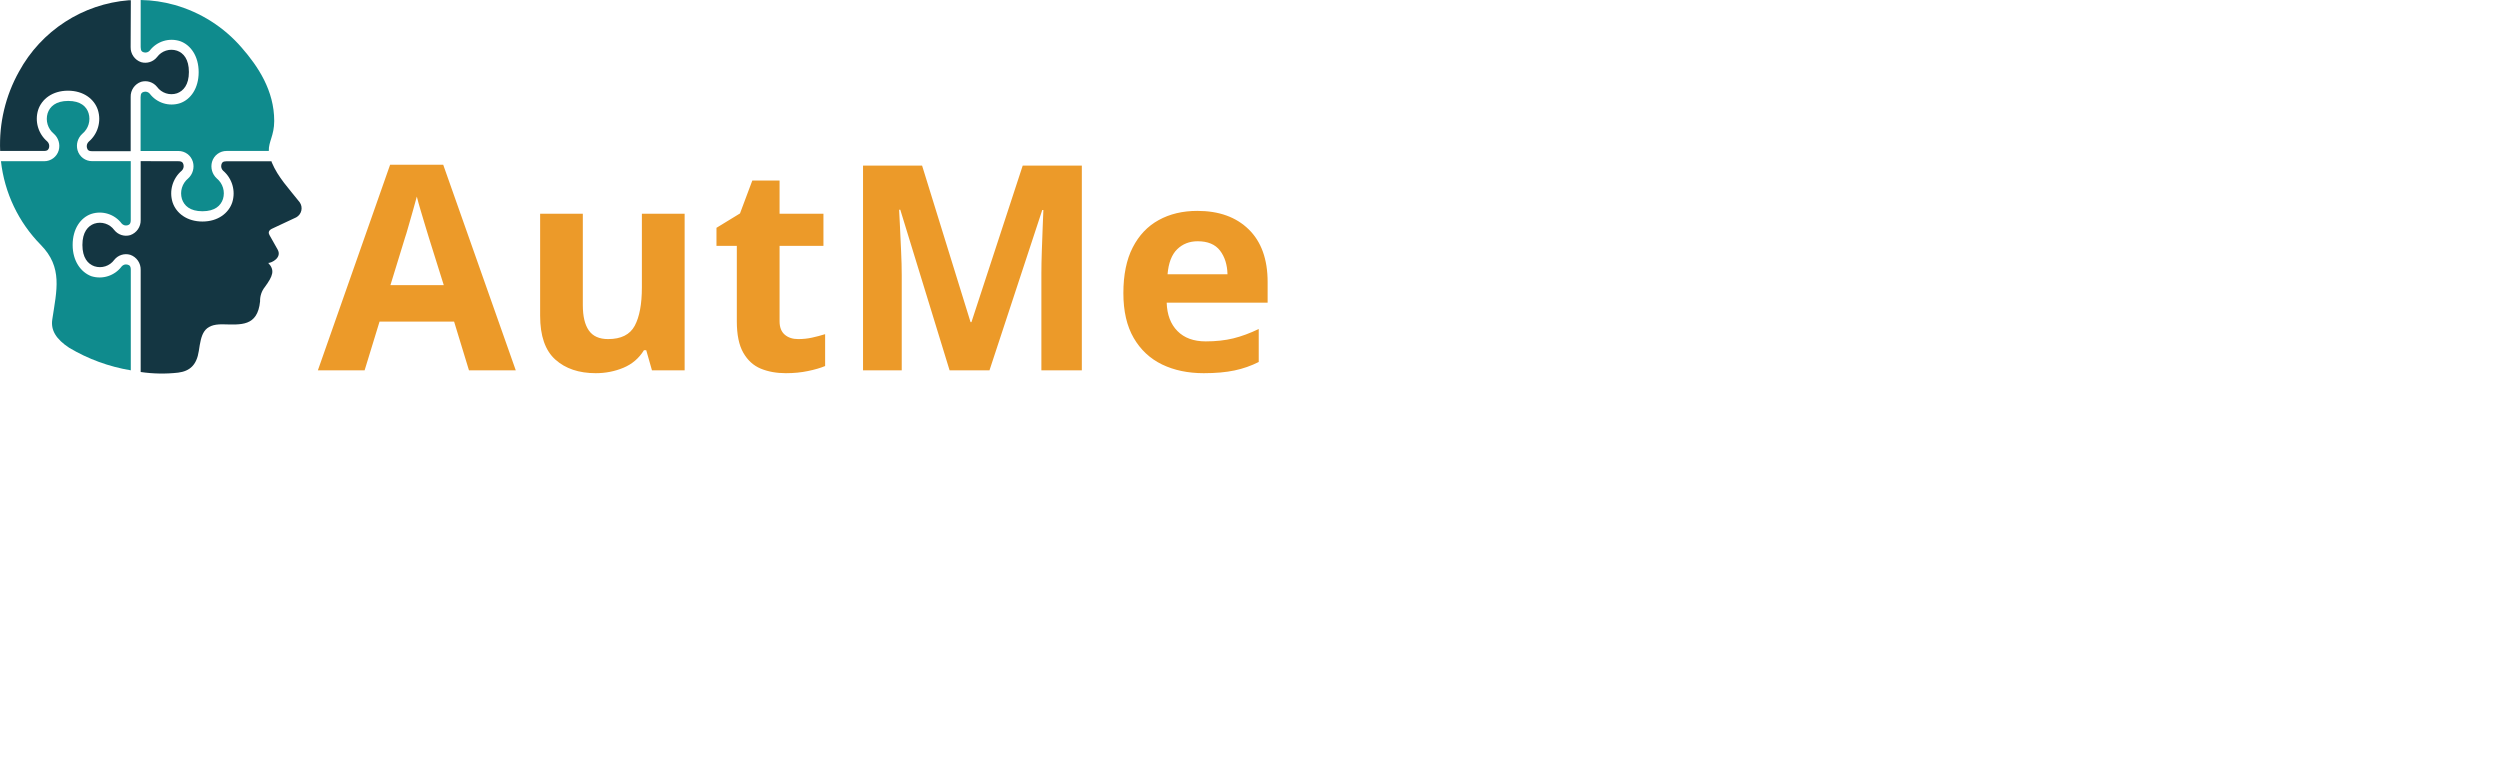
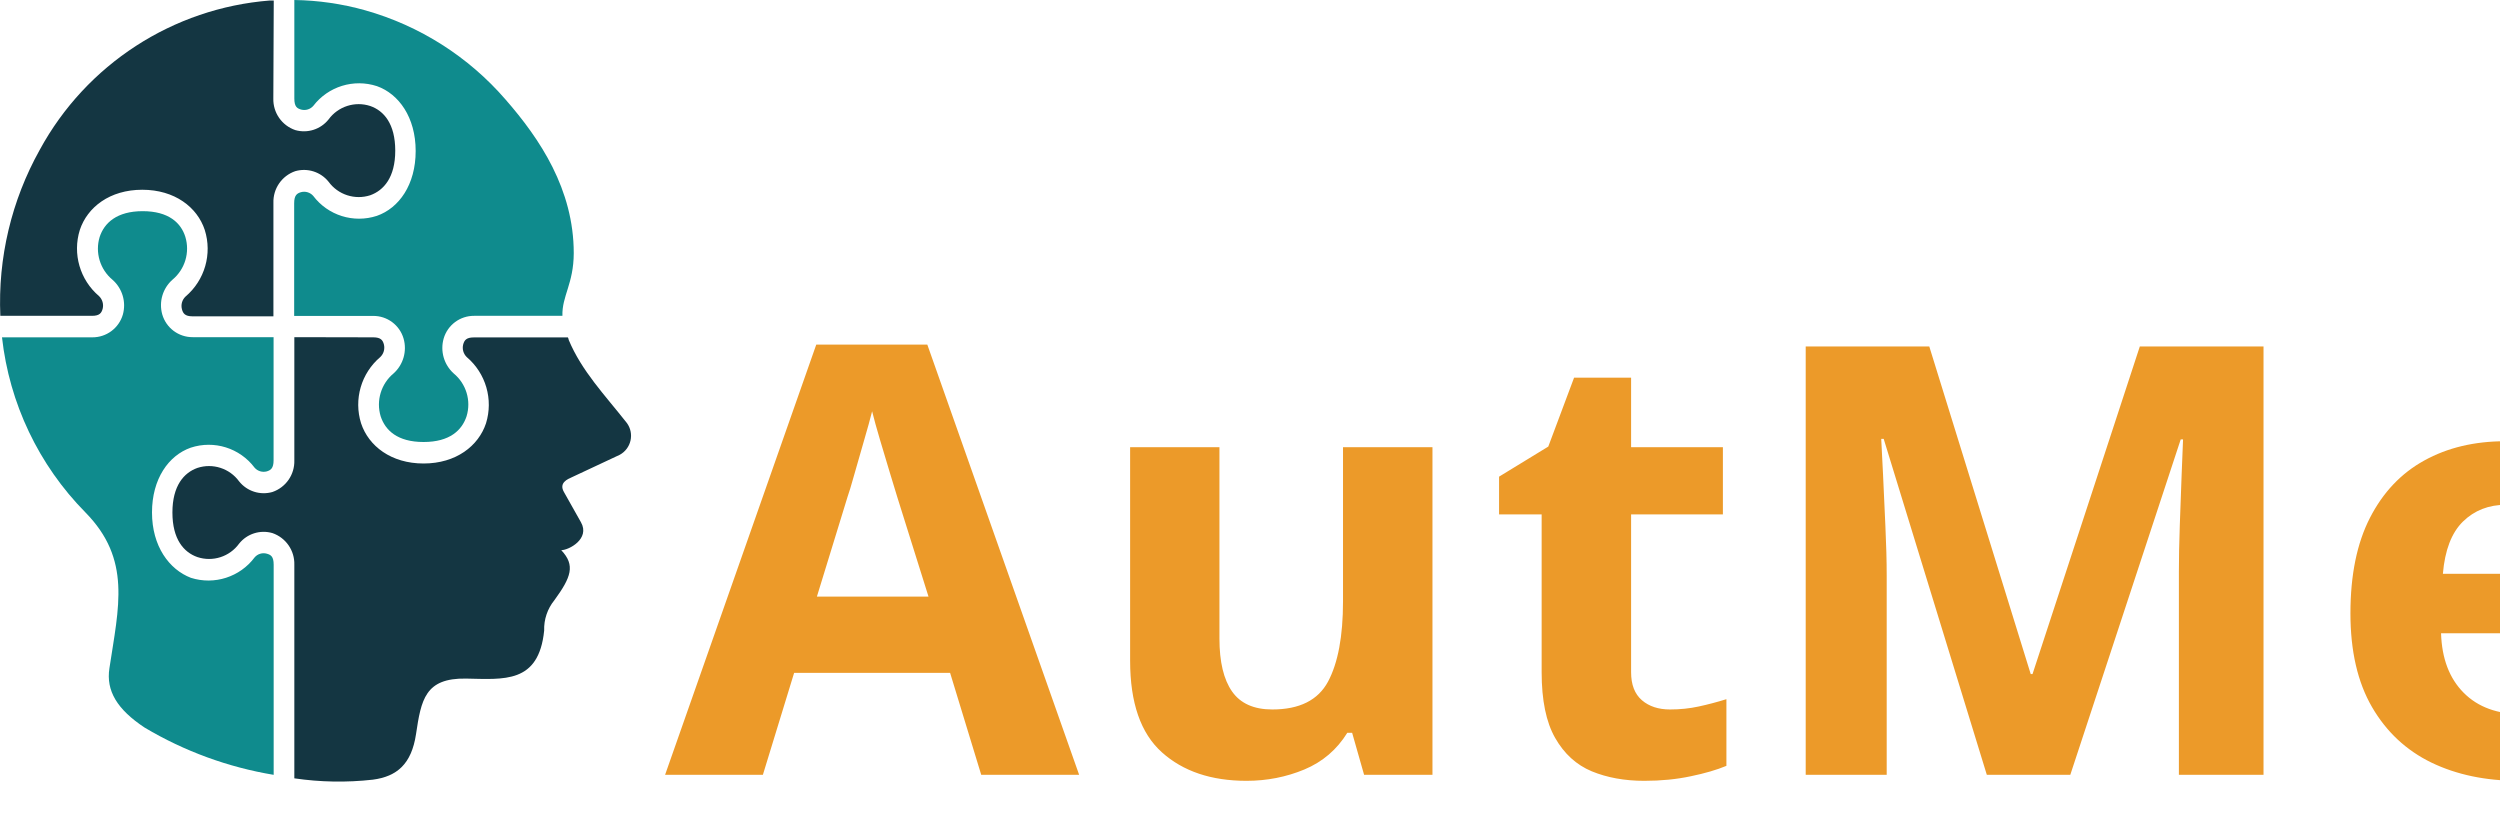
- <svg xmlns="http://www.w3.org/2000/svg" id="Layer_1" data-name="Layer 1" viewBox="0 0 627.69 196.64">
+ <svg xmlns="http://www.w3.org/2000/svg" id="Layer_1" data-name="Layer 1" viewBox="0 0 300 100">
  <defs>
    <style>.cls-1{fill:#0f8b8d;}.cls-1,.cls-2{fill-rule:evenodd;}.cls-2{fill:#143642;}.cls-3{font-size:72px;fill:#ec9a29;font-family:Asap-Bold, Asap;font-weight:700;letter-spacing:0.01em;}</style>
  </defs>
  <path class="cls-1" d="M42.08,6.66V18.48c0,1,.34,1.19.82,1.33a1.44,1.44,0,0,0,1.46-.45A6.91,6.91,0,0,1,52,17c2.61.93,4.64,3.73,4.64,7.78s-2,6.85-4.65,7.78a6.89,6.89,0,0,1-7.65-2.4,1.45,1.45,0,0,0-1.46-.44c-.48.14-.82.37-.82,1.33V44.57h9.47a3.77,3.77,0,0,1,3.66,2.72A4.1,4.1,0,0,1,54,51.46a4.87,4.87,0,0,0-1.56,5.16c.55,1.67,2,3.08,5.15,3.08s4.61-1.42,5.16-3.09a4.84,4.84,0,0,0-1.55-5.14A4.12,4.12,0,0,1,60,47.28a3.78,3.78,0,0,1,3.66-2.72H74.25c-.07-2.38,1.35-3.85,1.36-7.52,0-7.66-4.06-13.71-8.17-18.42A34.74,34.74,0,0,0,50.56,7.89h0A33.31,33.31,0,0,0,42.08,6.66Z" transform="translate(-6.76 -6.66)" />
  <path class="cls-2" d="M39.61,6.72h-.46A34.53,34.53,0,0,0,11.53,24.64,37.52,37.52,0,0,0,6.8,44.56h11c.92,0,1.14-.35,1.28-.85a1.58,1.58,0,0,0-.44-1.52,7.49,7.49,0,0,1-2.3-7.94c.9-2.72,3.59-4.82,7.49-4.82s6.6,2.1,7.5,4.82a7.51,7.51,0,0,1-2.31,8,1.55,1.55,0,0,0-.43,1.51c.13.5.36.86,1.28.86h9.7V31a3.89,3.89,0,0,1,2.62-3.8,3.79,3.79,0,0,1,4,1.27,4.48,4.48,0,0,0,5,1.62c1.61-.58,3-2.13,3-5.35s-1.36-4.79-3-5.36a4.47,4.47,0,0,0-5,1.61,3.78,3.78,0,0,1-4,1.28,3.9,3.9,0,0,1-2.63-3.8Z" transform="translate(-6.76 -6.66)" />
  <path class="cls-1" d="M23.88,32c-3.11,0-4.61,1.42-5.16,3.09a4.85,4.85,0,0,0,1.55,5.15,4.1,4.1,0,0,1,1.23,4.18,3.79,3.79,0,0,1-3.66,2.72H7a35.51,35.51,0,0,0,10,21c5.56,5.65,4,11.34,2.89,18.71-.42,2.7.92,4.94,4.24,7.13A44.57,44.57,0,0,0,39.6,99.64V74.43c0-1-.34-1.19-.83-1.33a1.42,1.42,0,0,0-1.45.44A6.93,6.93,0,0,1,29.67,76C27.06,75,25,72.21,25,68.16s2-6.85,4.65-7.78a6.89,6.89,0,0,1,7.66,2.4,1.44,1.44,0,0,0,1.45.45c.48-.14.83-.37.83-1.33V47.12h-9.7a3.78,3.78,0,0,1-3.66-2.73,4.09,4.09,0,0,1,1.23-4.17A4.85,4.85,0,0,0,29,35.08C28.48,33.41,27,32,23.88,32Z" transform="translate(-6.76 -6.66)" />
  <path class="cls-2" d="M42.08,47.12V61.9a3.89,3.89,0,0,1-2.63,3.8,3.78,3.78,0,0,1-4-1.28,4.47,4.47,0,0,0-5-1.61c-1.61.57-3,2.13-3,5.35s1.37,4.78,3,5.35a4.45,4.45,0,0,0,5-1.61,3.77,3.77,0,0,1,4-1.27,3.9,3.9,0,0,1,2.63,3.8v25.63a36.53,36.53,0,0,0,9.42.16c2.91-.38,4.64-1.89,5.18-5.45.62-4.14,1.08-6.76,6-6.68,4.52.08,8.73.64,9.38-5.76a5.49,5.49,0,0,1,1.23-3.65c2-2.75,2.54-4.18.82-6,.9,0,3.48-1.35,2.37-3.34l-2.06-3.66c-.6-1.08.43-1.52,1-1.77l5.72-2.68A2.6,2.6,0,0,0,82,57.44c-2.7-3.43-5.42-6.23-7-10,0-.11-.06-.19-.09-.29H63.62c-.92,0-1.14.35-1.28.85a1.57,1.57,0,0,0,.43,1.51,7.51,7.51,0,0,1,2.31,7.95c-.9,2.71-3.59,4.82-7.49,4.82s-6.6-2.1-7.5-4.82A7.49,7.49,0,0,1,52.4,49.5,1.57,1.57,0,0,0,52.83,48c-.13-.5-.36-.86-1.28-.86Z" transform="translate(-6.76 -6.66)" />
  <text class="cls-3" transform="translate(79.81 92.98)">AutMe</text>
  <text x="-6.76" y="-6.66" />
</svg>
